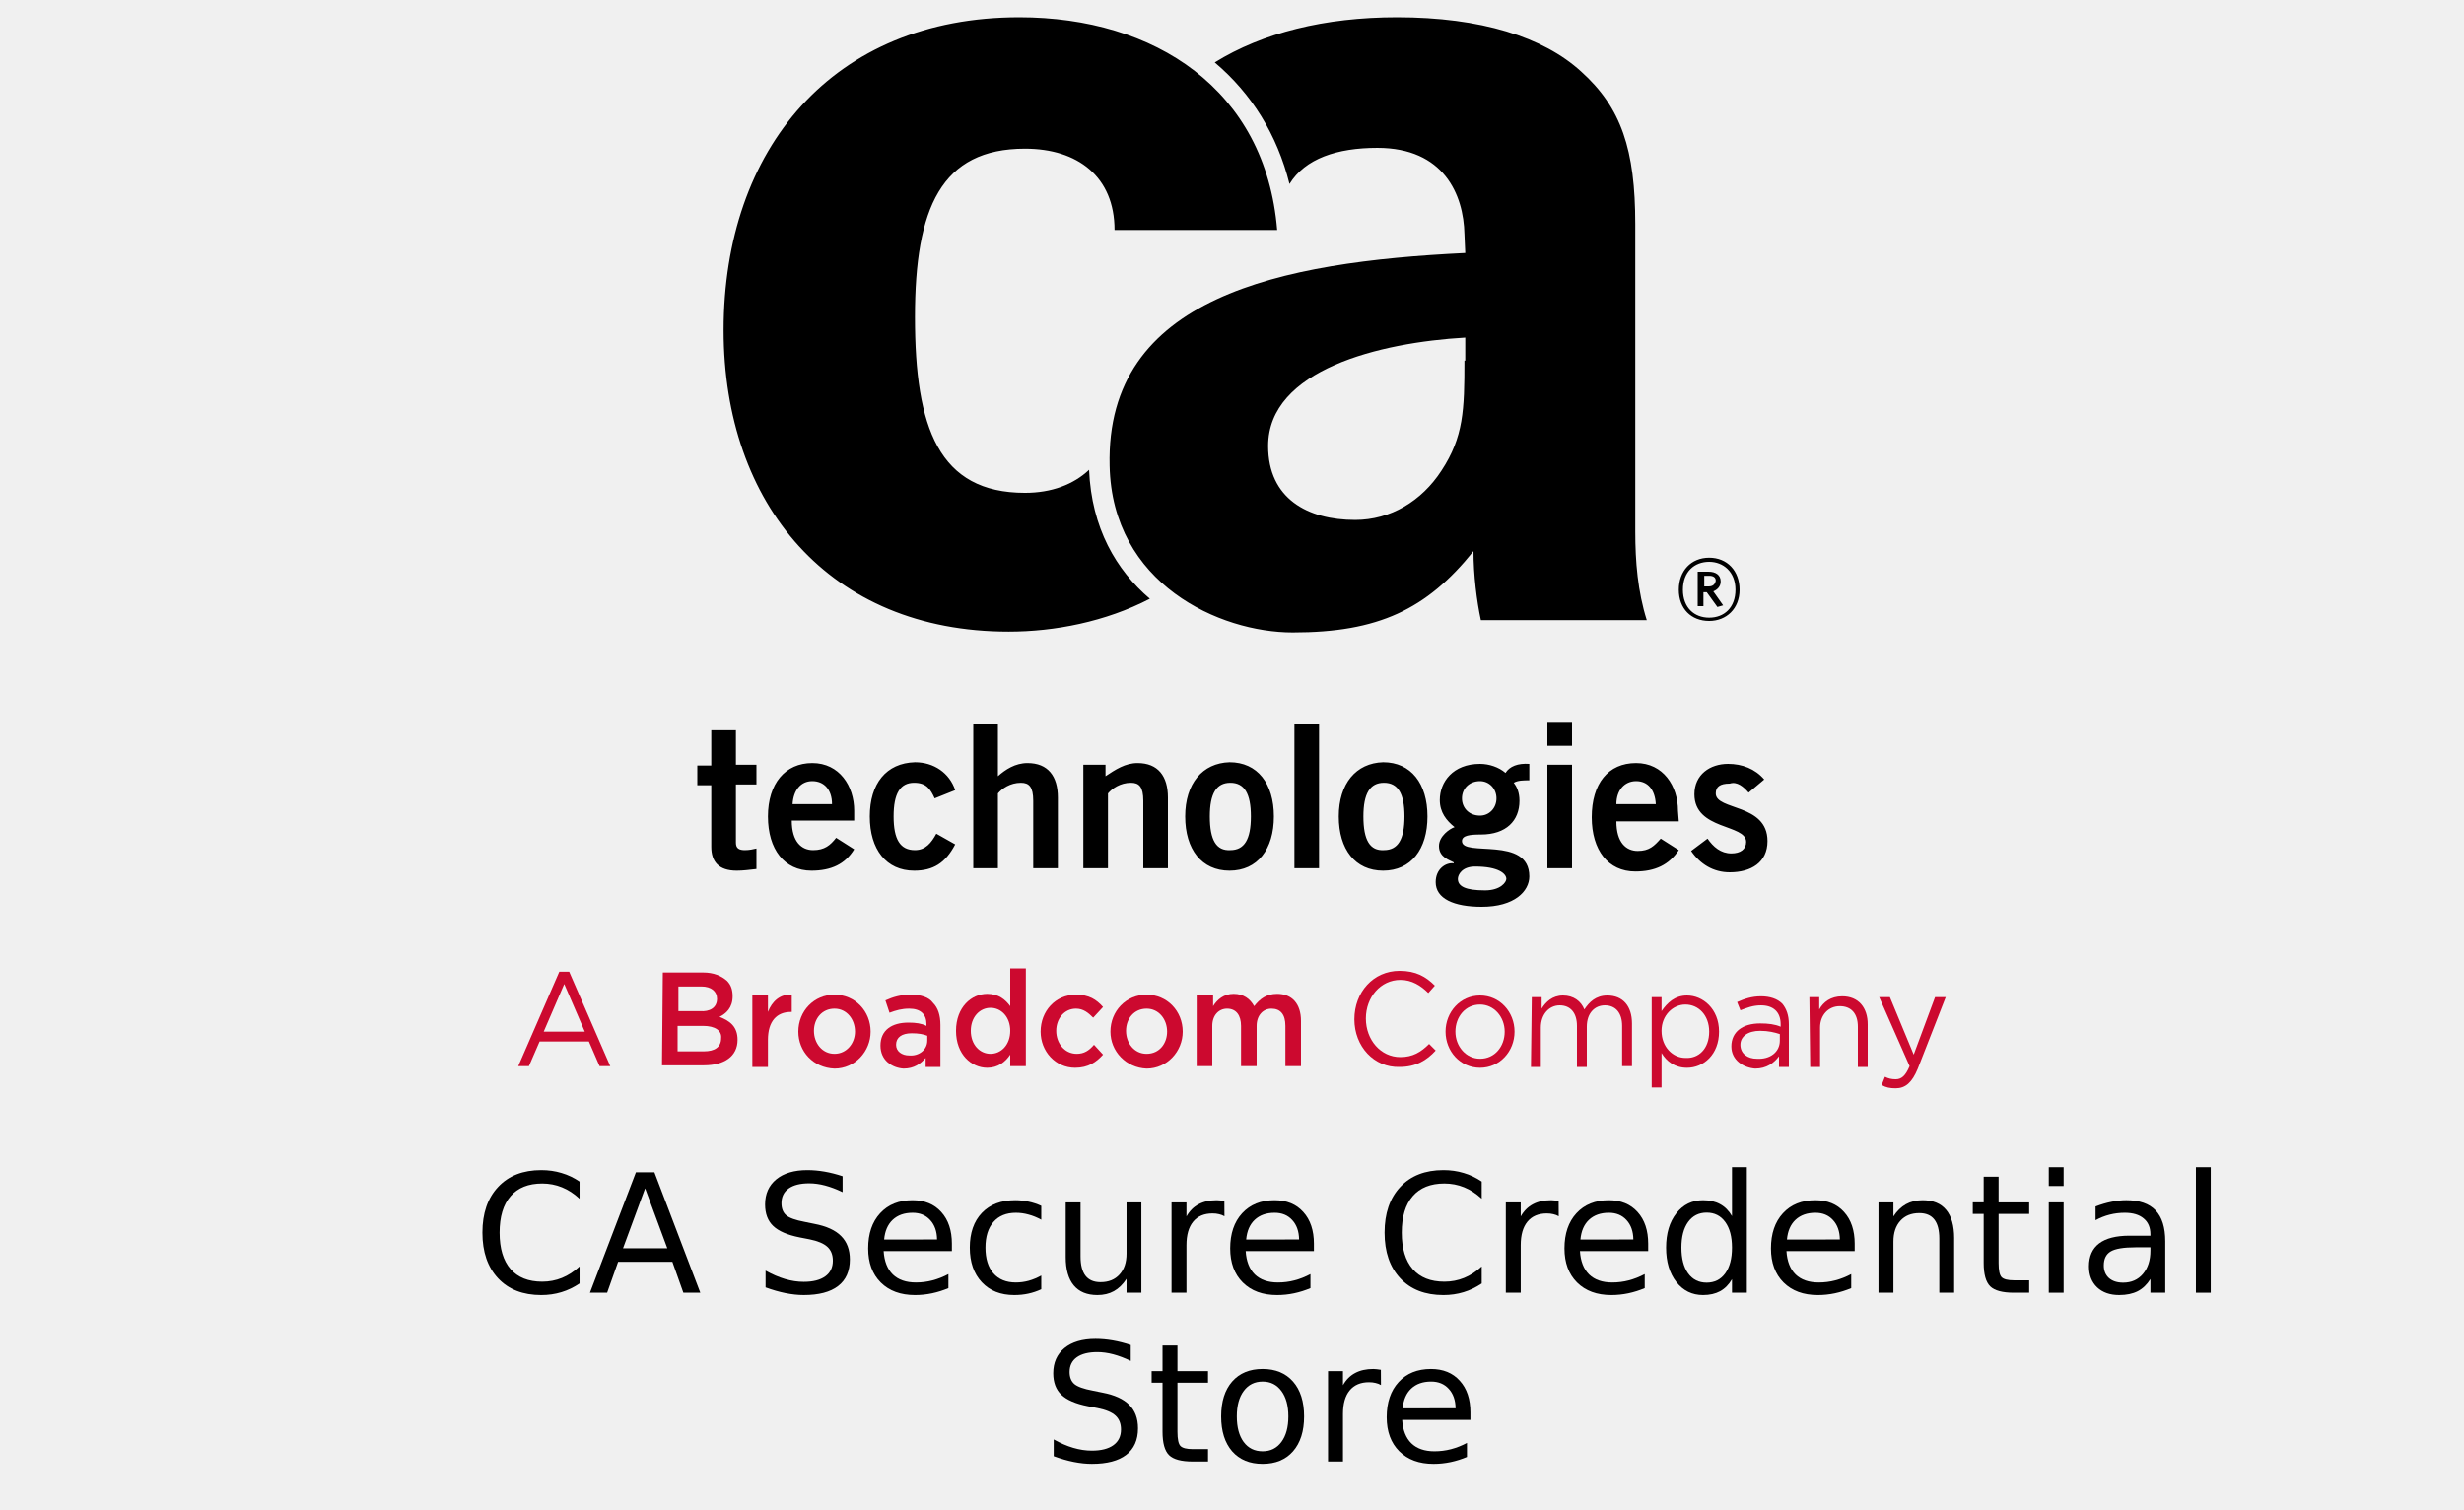
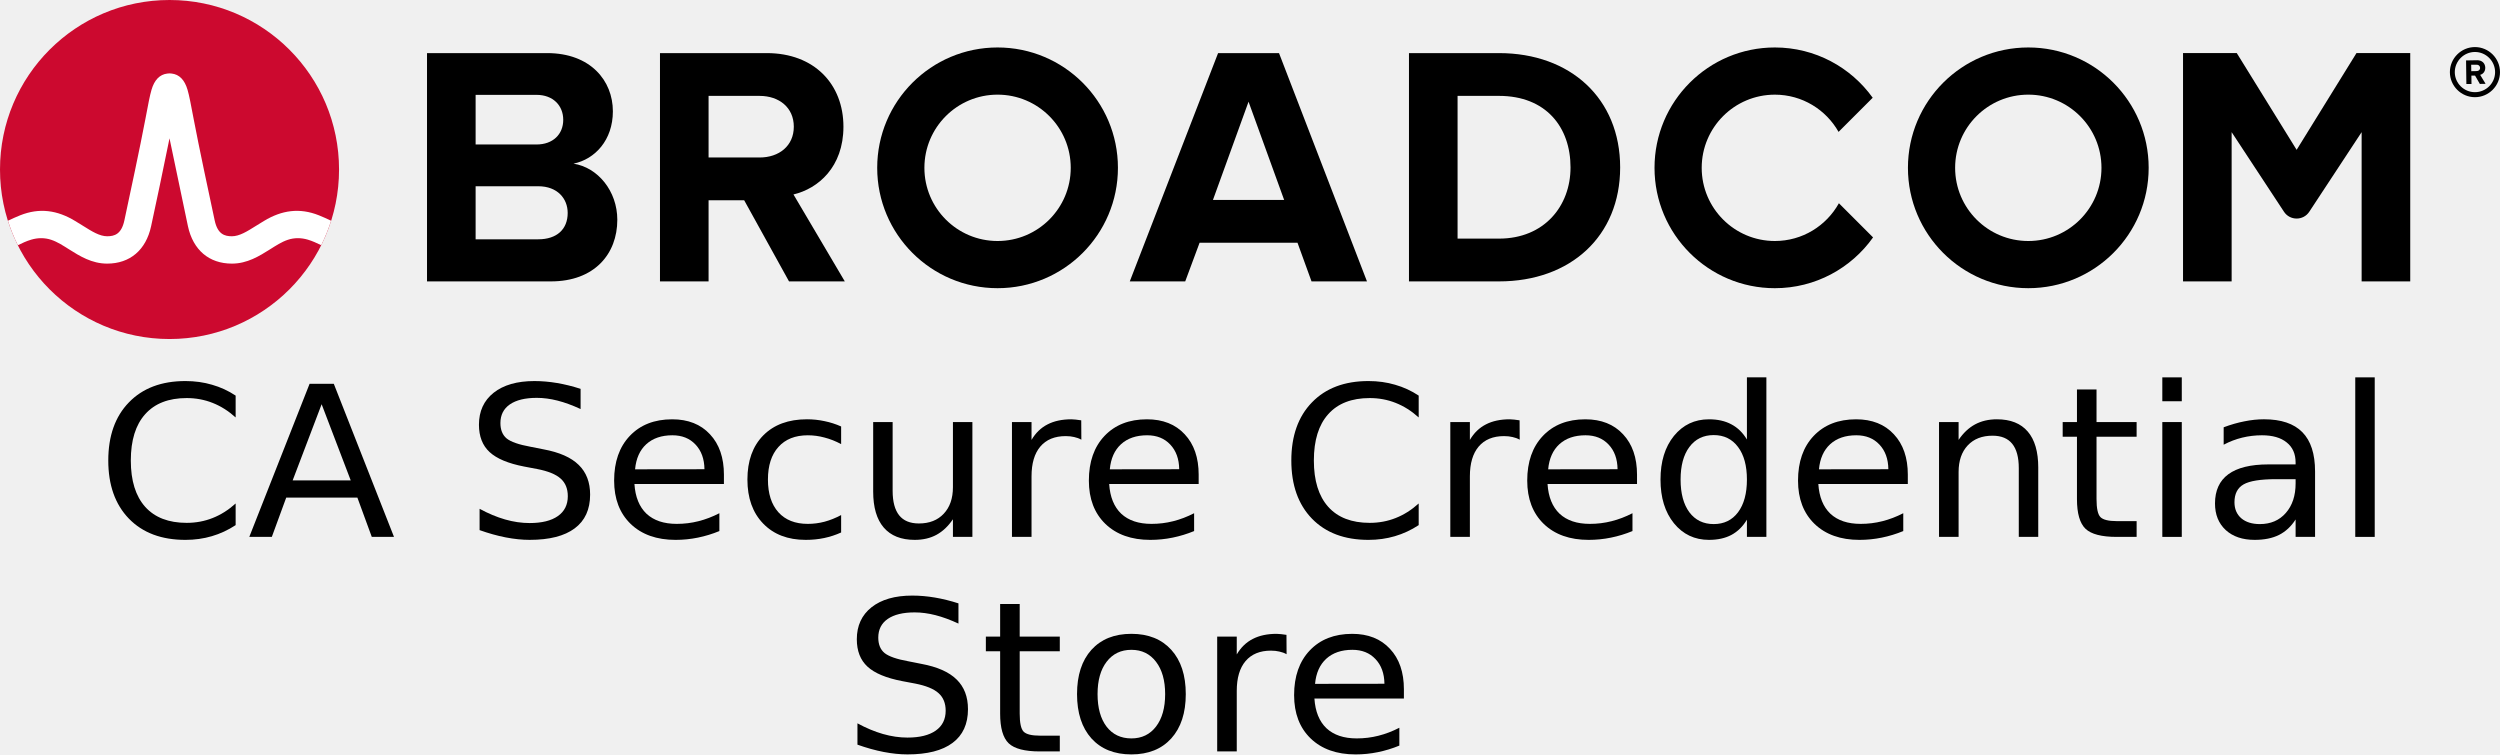
- <svg xmlns="http://www.w3.org/2000/svg" xml:space="preserve" style="enable-background:new 0 0 400 245;" viewBox="0 0 400 245" y="0px" x="0px" id="Layer_1" version="1.1">
-   <defs id="defs51" />
-   <style id="style2" type="text/css">
- 	.st0{fill-rule:evenodd;clip-rule:evenodd;fill:#CF4044;}
- 	.st1{fill:#000F9F;}
- 	.st2{fill:#CC092F;}
- 	.st3{font-family:'HelveticaNeue-Light';}
- 	.st4{font-size:26.818px;}
- 	.st5{fill:#4C83C3;}
- </style>
-   <g id="g38" transform="matrix(1.33333,0,0,-1.33333,0,489.6)">
-     <path id="path4" d="m 212.9,270.7 1.9,1.6 c -1.1,1.3 -2.7,1.9 -4.4,1.9 -2.2,0 -4.1,-1.3 -4.1,-3.7 0,-4.4 6.3,-3.6 6.3,-5.8 0,-0.9 -0.7,-1.4 -1.8,-1.4 -1.3,0 -2.2,0.8 -2.9,1.8 l -2,-1.5 c 1.1,-1.6 2.7,-2.6 4.7,-2.6 2.6,0 4.6,1.2 4.6,3.8 0,4.6 -6.3,3.7 -6.3,5.8 0,0.8 0.5,1.2 1.7,1.2 0.9,0.3 1.7,-0.4 2.3,-1.1 m -1.1,24.7 c 0,2.3 -1.5,3.9 -3.7,3.9 -2.2,0 -3.7,-1.6 -3.7,-3.9 0,-2.3 1.5,-3.8 3.7,-3.8 2.1,0 3.7,1.5 3.7,3.8 m -0.5,0 c 0,-2.2 -1.4,-3.4 -3.2,-3.4 -1.8,0 -3.2,1.2 -3.2,3.4 0,2.2 1.4,3.4 3.2,3.4 1.7,0 3.2,-1.2 3.2,-3.4 m -1.5,-1.9 -1.2,1.7 c 0.5,0.2 0.9,0.6 0.9,1.2 0,0.8 -0.6,1.2 -1.5,1.2 h -1.3 v -4.2 h 0.7 v 1.7 h 0.4 l 1.3,-1.8 z m -1.8,2.3 h -0.5 v 1.3 h 0.6 c 0.5,0 0.8,-0.2 0.8,-0.6 -0.1,-0.5 -0.4,-0.7 -0.9,-0.7 m -3.7,-27.3 c 0,3 -1.8,5.8 -5.1,5.8 -3.4,0 -5.4,-2.5 -5.4,-6.6 0,-4 2,-6.6 5.3,-6.6 2.4,0 4.1,0.8 5.3,2.6 l -2.2,1.4 c -0.8,-0.9 -1.4,-1.5 -2.8,-1.5 -1.4,0 -2.6,1 -2.6,3.6 h 7.6 z m -2.7,0.8 h -4.8 c 0,1.7 1,2.8 2.4,2.8 1.4,0 2.3,-1 2.4,-2.8 m -21.3,22.4 h 20.2 c -1.1,3.5 -1.4,7.1 -1.4,10.8 v 37.4 c 0,9.1 -1.7,14.2 -6.6,18.6 -4.6,4.2 -12.2,6.6 -22.4,6.6 -8.8,0 -16.4,-1.9 -22.2,-5.5 4.5,-3.8 7.6,-8.8 9.1,-14.8 1.9,3.1 5.8,4.4 10.7,4.4 8.1,0 10.5,-5.7 10.6,-10.5 l 0.1,-2.3 c -22.5,-1.1 -43.8,-5.3 -43.3,-25.9 0.3,-14.4 13.4,-20.3 22.3,-20.3 10.4,0 16.3,2.8 22,9.9 0,-2.9 0.4,-6.1 0.9,-8.4 m -2,31.6 c 0,-6 -0.1,-9.3 -2.8,-13.4 -2.4,-3.7 -6.2,-6 -10.5,-6 -5.8,0 -10.6,2.6 -10.6,9 0,9.3 13.6,12.6 24,13.2 v -2.8 z m -54.2,41.8 c -22.7,0 -36,-16 -36,-38.1 0,-21.2 12.9,-36.7 34.7,-36.7 5.6,0 11.8,1.2 17.2,4 -4.1,3.5 -7.1,8.6 -7.4,15.7 -1.9,-1.8 -4.6,-2.8 -7.8,-2.8 -10.5,0 -13.4,7.9 -13.4,21.4 0,13.3 3.2,20.5 13.4,20.5 6.4,0 10.9,-3.4 10.9,-9.9 h 19.8 c -1.4,17.1 -14.9,25.9 -31.4,25.9 M 86.6,278.2 V 274 h -1.7 v -2.4 h 1.7 v -7.5 c 0,-1.8 0.9,-2.9 3.1,-2.9 0.8,0 1.5,0.1 2.4,0.2 v 2.5 c -0.4,-0.1 -0.9,-0.2 -1.4,-0.2 -0.7,0 -1.1,0.2 -1.1,0.9 v 7.1 h 2.5 v 2.4 h -2.5 v 4.2 h -3 z m 6.9,-10.4 c 0,-4 2,-6.6 5.3,-6.6 2.4,0 4.1,0.8 5.2,2.6 l -2.2,1.4 c -0.7,-0.9 -1.4,-1.5 -2.8,-1.5 -1.4,0 -2.6,1 -2.6,3.6 h 7.6 v 1.2 c 0,3 -1.8,5.8 -5.1,5.8 -3.3,0 -5.4,-2.5 -5.4,-6.5 m 3,1.5 c 0.1,1.7 1,2.8 2.4,2.8 1.4,0 2.4,-1 2.4,-2.8 z m 9.4,-1.5 c 0,-4 2,-6.6 5.4,-6.6 2.3,0 3.8,0.9 5,3.2 l -2.3,1.3 c -0.6,-1.1 -1.3,-2 -2.6,-2 -1.8,0 -2.6,1.3 -2.6,4.1 0,2.8 0.8,4.1 2.5,4.1 1.5,0 2,-0.8 2.5,-1.9 l 2.5,1 c -0.7,2.1 -2.6,3.4 -4.9,3.4 -3.5,-0.1 -5.5,-2.6 -5.5,-6.6 m 15.6,11.2 h -3 v -17.5 h 3 v 9.1 c 0.5,0.6 1.5,1.3 2.8,1.3 1,0 1.5,-0.5 1.5,-2.2 v -8.2 h 3 v 8.6 c 0,2.6 -1.2,4.2 -3.7,4.2 -1.5,0 -2.7,-0.8 -3.6,-1.6 z m 13.1,-4.9 h -2.7 v -12.6 h 3 v 9.1 c 0.5,0.6 1.5,1.3 2.8,1.3 1,0 1.5,-0.5 1.5,-2.2 v -8.2 h 3 v 8.6 c 0,2.6 -1.2,4.2 -3.7,4.2 -1.5,0 -2.7,-0.8 -3.9,-1.6 z m 9.7,-6.3 c 0,-4 2,-6.6 5.4,-6.6 3.4,0 5.4,2.6 5.4,6.6 0,4 -2,6.6 -5.4,6.6 -3.3,-0.1 -5.4,-2.6 -5.4,-6.6 m 3,0 c 0,2.8 0.8,4.1 2.5,4.1 1.7,0 2.5,-1.3 2.5,-4.1 0,-2.8 -0.8,-4.1 -2.5,-4.1 -1.7,-0.1 -2.5,1.2 -2.5,4.1 m 13.3,11.2 h -3 v -17.5 h 3 v 4.4 z m 2.4,-11.2 c 0,-4 2,-6.6 5.4,-6.6 3.4,0 5.4,2.6 5.4,6.6 0,4 -2,6.6 -5.4,6.6 -3.3,-0.1 -5.4,-2.6 -5.4,-6.6 m 3,0 c 0,2.8 0.8,4.1 2.5,4.1 1.7,0 2.5,-1.3 2.5,-4.1 0,-2.8 -0.8,-4.1 -2.5,-4.1 -1.7,-0.1 -2.5,1.2 -2.5,4.1 m 8.8,-8 c 0,-2 2.2,-3 5.6,-3 4,0 5.8,1.9 5.8,3.7 0,5 -8.2,2.3 -8.2,4.3 0,0.7 1,0.8 2.3,0.8 3.1,0 4.7,1.7 4.7,4.1 0,1 -0.3,1.7 -0.7,2.2 0.5,0.3 1.2,0.3 1.9,0.3 v 2 c -1.4,0.1 -2.4,-0.3 -2.9,-1.1 -0.8,0.7 -2,1.1 -3.1,1.1 -3.3,0 -4.9,-2.2 -4.9,-4.4 0,-1.5 0.8,-2.5 1.8,-3.3 -0.6,-0.2 -1.9,-1.1 -1.9,-2.3 0,-1.4 1.3,-1.7 1.8,-2 v -0.1 c -1,0.1 -2.2,-0.7 -2.2,-2.3 M 178,270 c 0,1.2 0.9,2.1 2.2,2.1 1.1,0 2,-0.9 2,-2.1 0,-1.2 -0.9,-2.1 -2,-2.1 -1.3,0 -2.2,0.9 -2.2,2.1 m -0.5,-9.8 c 0,0.5 0.5,1.5 2.1,1.5 2.9,0 3.8,-0.9 3.8,-1.5 0,-0.4 -0.7,-1.4 -2.6,-1.4 -2.4,0 -3.3,0.5 -3.3,1.4 m 13.9,19 h -3 v -2.8 h 3 v 1.6 z m 0,-5.1 h -3 v -12.6 h 3 v 3.7 z" />
-     <path style="fill:#cc092f" id="path6" d="m 71.2,241.6 -2.5,5.8 -2.5,-5.8 z m -3.1,7.3 h 1.2 l 5,-11.5 H 73 l -1.3,3 h -6 l -1.3,-3 h -1.3 z" class="st2" />
-     <path style="fill:#cc092f" id="path8" d="m 85.6,242.3 h -3.1 v -3.1 h 3.2 c 1.3,0 2.1,0.5 2.1,1.6 v 0 c 0.1,0.9 -0.7,1.5 -2.2,1.5 m 1.7,3.3 c 0,0.9 -0.7,1.5 -1.9,1.5 h -2.8 v -3 h 2.6 c 1.2,-0.1 2.1,0.4 2.1,1.5 z m -6.6,3.2 h 4.9 c 1.3,0 2.2,-0.4 2.9,-1 0.5,-0.5 0.7,-1.1 0.7,-1.9 v 0 c 0,-1.4 -0.8,-2.1 -1.6,-2.5 1.3,-0.5 2.2,-1.2 2.2,-2.8 v 0 c 0,-2 -1.6,-3.1 -4.1,-3.1 h -5.1 z" class="st2" />
-     <path style="fill:#cc092f" id="path10" d="m 91.6,246 h 1.9 v -2 c 0.5,1.3 1.5,2.2 2.9,2.1 V 244 h -0.1 c -1.7,0 -2.8,-1.1 -2.8,-3.4 v -3.3 h -1.9 z" class="st2" />
-     <path style="fill:#cc092f" id="path12" d="m 104.1,241.6 v 0 c 0,1.5 -1,2.8 -2.5,2.8 -1.5,0 -2.5,-1.2 -2.5,-2.7 v 0 c 0,-1.5 1,-2.8 2.5,-2.8 1.5,0 2.5,1.3 2.5,2.7 m -6.9,0 v 0 c 0,2.5 1.9,4.5 4.4,4.5 2.5,0 4.4,-2 4.4,-4.5 v 0 c 0,-2.4 -1.9,-4.5 -4.4,-4.5 -2.6,0.1 -4.4,2.1 -4.4,4.5" class="st2" />
-     <path style="fill:#cc092f" id="path14" d="m 112.9,240.5 v 0.6 c -0.5,0.2 -1.1,0.3 -1.9,0.3 -1.2,0 -1.9,-0.5 -1.9,-1.4 v 0 c 0,-0.8 0.7,-1.3 1.6,-1.3 1.2,-0.1 2.2,0.7 2.2,1.8 m -5.7,-0.6 v 0 c 0,1.9 1.4,2.8 3.4,2.8 0.9,0 1.6,-0.1 2.2,-0.4 v 0.2 c 0,1.2 -0.7,1.9 -2.1,1.9 -0.9,0 -1.6,-0.2 -2.4,-0.5 l -0.5,1.5 c 0.9,0.4 1.8,0.7 3.1,0.7 1.2,0 2.2,-0.3 2.7,-1 0.6,-0.6 0.9,-1.5 0.9,-2.7 v -5.1 h -1.8 v 1.1 c -0.6,-0.7 -1.4,-1.3 -2.7,-1.3 -1.4,0.1 -2.8,1 -2.8,2.8" class="st2" />
-     <path style="fill:#cc092f" id="path16" d="m 123,241.7 v 0 c 0,1.7 -1.1,2.8 -2.4,2.8 -1.3,0 -2.4,-1.1 -2.4,-2.8 v 0 c 0,-1.7 1.1,-2.8 2.4,-2.8 1.3,0 2.4,1.1 2.4,2.8 m -6.6,0 v 0 c 0,2.9 1.9,4.5 3.8,4.5 1.4,0 2.2,-0.7 2.8,-1.5 v 4.6 h 1.9 V 237.4 H 123 v 1.4 c -0.6,-0.9 -1.5,-1.6 -2.8,-1.6 -1.9,0 -3.8,1.6 -3.8,4.5" class="st2" />
-     <path style="fill:#cc092f" id="path18" d="m 126.7,241.6 v 0 c 0,2.5 1.8,4.5 4.3,4.5 1.6,0 2.5,-0.6 3.3,-1.5 l -1.2,-1.3 c -0.6,0.6 -1.2,1.1 -2.1,1.1 -1.4,0 -2.4,-1.2 -2.4,-2.7 v 0 c 0,-1.5 1,-2.8 2.5,-2.8 0.9,0 1.5,0.4 2.1,1.1 l 1.1,-1.2 c -0.8,-0.9 -1.8,-1.6 -3.4,-1.6 -2.4,0 -4.2,2 -4.2,4.4" class="st2" />
-     <path style="fill:#cc092f" id="path20" d="m 142.1,241.6 v 0 c 0,1.5 -1,2.8 -2.5,2.8 -1.5,0 -2.5,-1.2 -2.5,-2.7 v 0 c 0,-1.5 1,-2.8 2.5,-2.8 1.6,0 2.5,1.3 2.5,2.7 m -6.9,0 v 0 c 0,2.5 1.9,4.5 4.4,4.5 2.5,0 4.4,-2 4.4,-4.5 v 0 c 0,-2.4 -1.9,-4.5 -4.4,-4.5 -2.5,0.1 -4.4,2.1 -4.4,4.5" class="st2" />
-     <path style="fill:#cc092f" id="path22" d="m 145.8,246 h 1.9 v -1.3 c 0.5,0.8 1.3,1.5 2.5,1.5 1.2,0 2,-0.6 2.5,-1.5 0.7,0.9 1.5,1.5 2.8,1.5 1.8,0 2.9,-1.2 2.9,-3.3 v -5.5 h -1.9 v 4.9 c 0,1.4 -0.6,2.1 -1.7,2.1 -1,0 -1.8,-0.8 -1.8,-2.1 v -4.9 h -1.9 v 4.9 c 0,1.3 -0.6,2.1 -1.7,2.1 -1,0 -1.8,-0.8 -1.8,-2.1 v -4.9 h -1.9 v 8.6 z" class="st2" />
-     <path style="fill:#cc092f" id="path24" d="m 164.9,243.1 v 0 c 0,3.3 2.3,5.9 5.5,5.9 2,0 3.2,-0.7 4.3,-1.8 l -0.8,-0.9 c -0.9,0.9 -2,1.6 -3.4,1.6 -2.4,0 -4.2,-2.1 -4.2,-4.7 v 0 c 0,-2.6 1.8,-4.7 4.2,-4.7 1.5,0 2.5,0.6 3.5,1.6 l 0.8,-0.8 c -1.1,-1.2 -2.4,-2 -4.4,-2 -3.1,-0.1 -5.5,2.5 -5.5,5.8" class="st2" />
-     <path style="fill:#cc092f" id="path26" d="m 183.2,241.6 v 0 c 0,1.8 -1.3,3.3 -3,3.3 -1.8,0 -3,-1.5 -3,-3.3 v 0 c 0,-1.8 1.3,-3.3 3,-3.3 1.8,0 3,1.5 3,3.3 m -7.2,0 v 0 c 0,2.4 1.8,4.4 4.2,4.4 2.4,0 4.2,-2 4.2,-4.4 v 0 c 0,-2.4 -1.8,-4.4 -4.2,-4.4 -2.4,0 -4.2,2 -4.2,4.4" class="st2" />
-     <path style="fill:#cc092f" id="path28" d="m 186.5,245.8 h 1.2 v -1.4 c 0.5,0.8 1.3,1.6 2.6,1.6 1.3,0 2.2,-0.7 2.6,-1.7 0.6,0.9 1.4,1.7 2.8,1.7 1.9,0 3,-1.3 3,-3.4 v -5.2 h -1.2 v 4.9 c 0,1.6 -0.8,2.5 -2.1,2.5 -1.2,0 -2.2,-0.9 -2.2,-2.6 v -4.9 H 192 v 5 c 0,1.6 -0.8,2.5 -2.1,2.5 -1.3,0 -2.3,-1.1 -2.3,-2.7 v -4.8 h -1.2 z" class="st2" />
-     <path style="fill:#cc092f" id="path30" d="m 208.1,241.6 v 0 c 0,2 -1.3,3.3 -2.9,3.3 -1.5,0 -2.9,-1.3 -2.9,-3.2 v 0 c 0,-2 1.4,-3.3 2.9,-3.3 1.6,-0.1 2.9,1.1 2.9,3.2 m -7,4.2 h 1.2 v -1.7 c 0.7,1 1.6,1.9 3.1,1.9 1.9,0 3.9,-1.6 3.9,-4.4 v 0 c 0,-2.8 -1.9,-4.4 -3.9,-4.4 -1.5,0 -2.5,0.8 -3.1,1.8 v -4.2 h -1.2 z" class="st2" />
-     <path style="fill:#cc092f" id="path32" d="m 216.7,240.5 v 0.8 c -0.6,0.2 -1.4,0.4 -2.4,0.4 -1.5,0 -2.4,-0.7 -2.4,-1.7 v 0 c 0,-1.1 0.9,-1.7 2,-1.7 1.6,-0.1 2.8,0.8 2.8,2.2 m -5.9,-0.7 v 0 c 0,1.8 1.4,2.8 3.5,2.8 1,0 1.8,-0.1 2.5,-0.4 v 0.3 c 0,1.5 -0.9,2.3 -2.4,2.3 -1,0 -1.7,-0.3 -2.5,-0.6 l -0.4,1 c 0.9,0.4 1.8,0.7 2.9,0.7 1.1,0 2,-0.3 2.6,-0.9 0.5,-0.6 0.8,-1.4 0.8,-2.5 v -5.2 h -1.2 v 1.3 c -0.6,-0.8 -1.5,-1.5 -2.9,-1.5 -1.4,0.1 -2.9,1 -2.9,2.7" class="st2" />
-     <path style="fill:#cc092f" id="path34" d="m 220.3,245.8 h 1.2 v -1.5 c 0.5,0.9 1.4,1.6 2.8,1.6 2,0 3.1,-1.4 3.1,-3.4 v -5.2 h -1.2 v 4.9 c 0,1.6 -0.8,2.5 -2.2,2.5 -1.4,0 -2.4,-1.1 -2.4,-2.6 v -4.8 h -1.2 z" class="st2" />
-     <path style="fill:#cc092f" id="path36" d="m 235.6,245.8 h 1.3 l -3.4,-8.7 c -0.7,-1.7 -1.5,-2.4 -2.7,-2.4 -0.7,0 -1.2,0.1 -1.7,0.4 l 0.4,1 c 0.4,-0.2 0.8,-0.3 1.3,-0.3 0.7,0 1.2,0.4 1.7,1.6 l -3.7,8.4 h 1.3 l 2.9,-7 z" class="st2" />
-   </g>
-   <g id="g46">
-     <g id="text44" style="" transform="translate(76.8101,209.8506)" aria-label="CA Secure Credential Store">
+ <svg xmlns="http://www.w3.org/2000/svg" xmlns:xlink="http://www.w3.org/1999/xlink" id="svg2" height="72.253" width="239.437" version="1.1">
+   <defs id="defs477" />
+   <path id="path4" d="m 237.037,8.828 c -1.06,0 -1.93,-0.86 -1.93,-1.92 0,-1.06 0.87,-1.93 1.93,-1.93 1.06,0 1.93,0.87 1.93,1.93 0,1.06 -0.87,1.92 -1.93,1.92 m 0,-4.32 c -1.32,0 -2.4,1.08 -2.4,2.4 0,1.32 1.08,2.4 2.4,2.4 1.32,0 2.4,-1.08 2.4,-2.4 0,-1.32 -1.08,-2.4 -2.4,-2.4" />
+   <path id="path6" d="m 237.197,6.808 -0.51,0.01 -0.01,-0.62 h 0.51 c 0.19,-0.01 0.34,0.11 0.34,0.3 0.01,0.19 -0.14,0.31 -0.33,0.31 m 0.83,-0.32 c -0.01,-0.42 -0.3,-0.72 -0.77,-0.72 l -1.07,0.02 0.03,2.26 h 0.49 l -0.01,-0.81 h 0.35 l 0.46,0.8 0.55,-0.01 -0.52,-0.86 c 0.24,-0.06 0.49,-0.28 0.49,-0.68" />
+   <path id="path10" d="m 51.551,22.919 h -5.999 V 9.085 h 5.835 c 1.574,0 2.557,1.016 2.557,2.393 0,1.377 -0.983,2.36 -2.557,2.36 h -6.67 v 4 h 6.834 c 1.836,0 2.819,1.18 2.819,2.556 0,1.574 -1.049,2.525 -2.819,2.525 m 3.376,-7.245 c 2.066,-0.426 3.771,-2.262 3.771,-5.015 0,-2.918 -2.131,-5.573 -6.295,-5.573 h -11.506 V 26.951 h 11.867 c 4.163,0 6.359,-2.623 6.359,-5.901 0,-2.754 -1.868,-5.015 -4.196,-5.376" />
+   <path id="path12" d="m 72.749,15.084 h -5.033 v 4.098 h 3.558 l 4.294,7.769 h 5.343 l -4.917,-8.327 c 2.361,-0.557 4.786,-2.622 4.786,-6.49 m 0,0 c 0,-4.065 -2.786,-7.048 -7.343,-7.048 h -10.228 V 26.951 h 4.655 V 9.184 h 4.885 c 1.869,0 3.278,1.114 3.278,2.95 0,1.836 -1.409,2.95 -3.278,2.95" />
+   <path id="path14" d="m 116.17,19.149 3.409,-9.408 3.41,9.408 z m 0.492,-14.063 -8.458,21.865 h 5.31 l 1.377,-3.704 h 9.376 l 1.344,3.704 h 5.311 L 122.497,5.086 Z" />
+   <path id="path16" d="m 143.566,22.853 h -3.967 V 9.183 h 3.967 c 4.491,0 6.851,2.983 6.851,6.852 0,3.704 -2.524,6.818 -6.851,6.818 m 0,-17.767 h -8.622 V 26.951 h 8.622 c 6.851,0 11.604,-4.327 11.604,-10.916 0,-6.589 -4.753,-10.949 -11.604,-10.949" />
+   <path id="path18" d="m 225.693,5.081 -5.734,9.27 -5.734,-9.27 h -5.146 V 26.95 h 4.656 v -14.293 l 5.012,7.622 c 0.574,0.871 1.851,0.871 2.424,0 l 5.013,-7.622 v 14.293 h 4.656 V 5.081 Z" />
+   <path id="path20" d="m 95.542,23.082 c -3.871,0 -7.008,-3.138 -7.008,-7.008 0,-3.871 3.137,-7.009 7.008,-7.009 3.87,0 7.008,3.138 7.008,7.009 0,3.87 -3.138,7.008 -7.008,7.008 m 0,-18.536 c -6.367,0 -11.528,5.161 -11.528,11.528 0,6.366 5.161,11.527 11.528,11.527 6.366,0 11.528,-5.161 11.528,-11.527 0,-6.367 -5.162,-11.528 -11.528,-11.528" />
+   <path id="path22" d="m 176.12,19.465 c -1.195,2.156 -3.492,3.617 -6.132,3.617 -3.87,0 -7.008,-3.138 -7.008,-7.008 0,-3.871 3.138,-7.008 7.008,-7.008 2.618,0 4.897,1.438 6.1,3.565 l 3.27,-3.269 c -2.092,-2.915 -5.508,-4.816 -9.37,-4.816 -6.367,0 -11.527,5.161 -11.527,11.528 0,6.366 5.16,11.528 11.527,11.528 3.883,0 7.316,-1.922 9.404,-4.865 z" />
+   <use height="100%" width="100%" y="0" x="0" id="use8" transform="translate(98.7182)" xlink:href="#path20" />
+   <ellipse id="ellipse24" fill="#cc092f" ry="16.235" rx="16.236" cy="16.235" cx="16.236" />
+   <path id="path26" fill="#ffffff" d="m 30.542,20.621 c -1.857,-0.74 -3.557,-0.492 -5.261,0.541 0,0 -0.621,0.379 -0.807,0.496 -0.794,0.498 -1.543,0.97 -2.263,0.97 -0.687,0 -1.363,-0.184 -1.649,-1.513 -0.446,-2.073 -1.534,-7.167 -2.009,-9.69 -0.279,-1.483 -0.432,-2.282 -0.591,-2.825 -0.28,-0.954 -0.792,-1.473 -1.519,-1.556 0,0 -0.114,-0.016 -0.207,-0.016 -0.092,0 -0.218,0.018 -0.218,0.018 -0.72,0.086 -1.229,0.605 -1.507,1.554 -0.159,0.543 -0.312,1.342 -0.591,2.825 -0.475,2.523 -1.563,7.617 -2.009,9.69 -0.286,1.329 -0.962,1.513 -1.649,1.513 -0.72,0 -1.469,-0.472 -2.263,-0.97 -0.186,-0.117 -0.808,-0.496 -0.808,-0.496 -1.703,-1.033 -3.404,-1.281 -5.26,-0.541 -0.401,0.16 -0.796,0.339 -1.172,0.52 0.257,0.806 0.577,1.599 0.95,2.344 0.411,-0.202 0.842,-0.402 1.282,-0.532 0.634,-0.187 1.284,-0.197 1.914,0.014 0.612,0.205 1.157,0.568 1.7,0.909 1.023,0.643 2.182,1.372 3.657,1.372 2.186,0 3.72,-1.305 4.21,-3.581 0.38,-1.764 1.222,-5.702 1.763,-8.418 0,0 1.386,6.654 1.765,8.418 0.49,2.276 2.025,3.581 4.211,3.581 1.475,0 2.634,-0.729 3.657,-1.372 0.543,-0.341 1.088,-0.704 1.7,-0.909 0.629,-0.211 1.28,-0.201 1.914,-0.014 0.44,0.13 0.87,0.331 1.281,0.533 0.374,-0.745 0.693,-1.539 0.95,-2.345 -0.376,-0.181 -0.77,-0.36 -1.171,-0.52" />
+   <g transform="matrix(0.7736635,0,0,0.7498976,-50.21921,-105.9455)" id="g46">
+     <g id="text44" transform="translate(76.8101,209.8506)" aria-label="CA Secure Credential Store">
      <path id="path55" style="font-size:26.818px;font-family:HelveticaNeue-Light" d="m 17.272,-18.045 v 2.789 q -1.336,-1.244 -2.855,-1.859 -1.506,-0.615 -3.208,-0.615 -3.352,0 -5.133,2.056 -1.781,2.043 -1.781,5.919 0,3.863 1.781,5.919 1.781,2.043 5.133,2.043 1.702,0 3.208,-0.615 1.519,-0.615 2.855,-1.859 v 2.763 q -1.388,0.943 -2.946,1.414 -1.545,0.471 -3.274,0.471 -4.439,0 -6.993,-2.711 -2.554,-2.724 -2.554,-7.425 0,-4.714 2.554,-7.425 2.554,-2.724 6.993,-2.724 1.755,0 3.3,0.471 1.558,0.458 2.92,1.388 z" />
      <path id="path57" style="font-size:26.818px;font-family:HelveticaNeue-Light" d="m 27.918,-16.945 -3.588,9.73 h 7.189 z m -1.493,-2.606 h 2.999 L 36.875,0 H 34.125 L 32.344,-5.015 H 23.532 L 21.751,0 h -2.789 z" />
      <path id="path59" style="font-size:26.818px;font-family:HelveticaNeue-Light" d="m 59.975,-18.909 v 2.58 q -1.506,-0.72 -2.842,-1.074 -1.336,-0.354 -2.58,-0.354 -2.161,0 -3.339,0.838 -1.165,0.838 -1.165,2.383 0,1.296 0.773,1.964 0.786,0.655 2.959,1.061 l 1.598,0.327 q 2.959,0.563 4.361,1.99 1.414,1.414 1.414,3.798 0,2.842 -1.912,4.308 -1.899,1.467 -5.578,1.467 -1.388,0 -2.959,-0.314 -1.558,-0.314 -3.234,-0.93 V -3.588 q 1.611,0.904 3.156,1.362 1.545,0.458 3.038,0.458 2.265,0 3.496,-0.89 1.231,-0.89 1.231,-2.54 0,-1.44 -0.89,-2.252 -0.877,-0.812 -2.894,-1.218 l -1.611,-0.314 q -2.959,-0.589 -4.282,-1.846 -1.323,-1.257 -1.323,-3.496 0,-2.593 1.82,-4.086 1.833,-1.493 5.042,-1.493 1.375,0 2.802,0.249 1.427,0.249 2.92,0.746 z" />
      <path id="path61" style="font-size:26.818px;font-family:HelveticaNeue-Light" d="m 77.718,-7.936 v 1.179 H 66.64 q 0.157,2.488 1.493,3.798 1.349,1.296 3.745,1.296 1.388,0 2.684,-0.34 1.309,-0.34 2.593,-1.021 v 2.279 q -1.296,0.55 -2.658,0.838 -1.362,0.288 -2.763,0.288 -3.509,0 -5.565,-2.043 -2.043,-2.043 -2.043,-5.526 0,-3.601 1.938,-5.709 1.951,-2.121 5.251,-2.121 2.959,0 4.675,1.912 1.729,1.899 1.729,5.172 z m -2.409,-0.707 q -0.026,-1.977 -1.113,-3.156 -1.074,-1.179 -2.855,-1.179 -2.017,0 -3.234,1.139 -1.205,1.139 -1.388,3.208 z" />
      <path id="path63" style="font-size:26.818px;font-family:HelveticaNeue-Light" d="m 92.228,-14.103 v 2.252 q -1.021,-0.563 -2.056,-0.838 -1.021,-0.288 -2.069,-0.288 -2.344,0 -3.64,1.493 -1.296,1.48 -1.296,4.164 0,2.684 1.296,4.177 1.296,1.48 3.64,1.48 1.048,0 2.069,-0.275 1.034,-0.288 2.056,-0.851 v 2.226 q -1.008,0.471 -2.095,0.707 -1.074,0.236 -2.292,0.236 -3.313,0 -5.264,-2.082 -1.951,-2.082 -1.951,-5.618 0,-3.588 1.964,-5.644 1.977,-2.056 5.408,-2.056 1.113,0 2.174,0.236 1.061,0.223 2.056,0.681 z" />
      <path id="path65" style="font-size:26.818px;font-family:HelveticaNeue-Light" d="m 96.195,-5.788 v -8.878 h 2.409 v 8.787 q 0,2.082 0.812,3.13 0.812,1.034 2.436,1.034 1.951,0 3.077,-1.244 1.139,-1.244 1.139,-3.392 v -8.315 h 2.409 V 0 h -2.409 v -2.252 q -0.877,1.336 -2.043,1.99 -1.152,0.642 -2.684,0.642 -2.527,0 -3.837,-1.571 -1.309,-1.571 -1.309,-4.596 z m 6.063,-9.232 z" />
      <path id="path67" style="font-size:26.818px;font-family:HelveticaNeue-Light" d="m 121.966,-12.414 q -0.406,-0.236 -0.89,-0.34 -0.471,-0.118 -1.048,-0.118 -2.043,0 -3.143,1.336 -1.087,1.323 -1.087,3.811 V 0 h -2.423 v -14.666 h 2.423 v 2.279 q 0.759,-1.336 1.977,-1.977 1.218,-0.655 2.959,-0.655 0.249,0 0.55,0.039 0.301,0.026 0.668,0.092 z" />
      <path id="path69" style="font-size:26.818px;font-family:HelveticaNeue-Light" d="m 136.488,-7.936 v 1.179 h -11.078 q 0.157,2.488 1.493,3.798 1.349,1.296 3.745,1.296 1.388,0 2.684,-0.34 1.309,-0.34 2.593,-1.021 v 2.279 q -1.296,0.55 -2.658,0.838 -1.362,0.288 -2.763,0.288 -3.509,0 -5.565,-2.043 -2.043,-2.043 -2.043,-5.526 0,-3.601 1.938,-5.709 1.951,-2.121 5.251,-2.121 2.959,0 4.675,1.912 1.729,1.899 1.729,5.172 z m -2.409,-0.707 q -0.026,-1.977 -1.113,-3.156 -1.074,-1.179 -2.855,-1.179 -2.017,0 -3.234,1.139 -1.205,1.139 -1.388,3.208 z" />
      <path id="path71" style="font-size:26.818px;font-family:HelveticaNeue-Light" d="m 163.726,-18.045 v 2.789 q -1.336,-1.244 -2.855,-1.859 -1.506,-0.615 -3.208,-0.615 -3.352,0 -5.133,2.056 -1.781,2.043 -1.781,5.919 0,3.863 1.781,5.919 1.781,2.043 5.133,2.043 1.702,0 3.208,-0.615 1.519,-0.615 2.855,-1.859 v 2.763 q -1.388,0.943 -2.946,1.414 -1.545,0.471 -3.274,0.471 -4.439,0 -6.993,-2.711 -2.554,-2.724 -2.554,-7.425 0,-4.714 2.554,-7.425 2.554,-2.724 6.993,-2.724 1.755,0 3.3,0.471 1.558,0.458 2.92,1.388 z" />
      <path id="path73" style="font-size:26.818px;font-family:HelveticaNeue-Light" d="m 176.231,-12.414 q -0.406,-0.236 -0.89,-0.34 -0.471,-0.118 -1.048,-0.118 -2.043,0 -3.143,1.336 -1.087,1.323 -1.087,3.811 V 0 h -2.423 v -14.666 h 2.423 v 2.279 q 0.76,-1.336 1.977,-1.977 1.218,-0.655 2.959,-0.655 0.249,0 0.55,0.039 0.301,0.026 0.668,0.092 z" />
      <path id="path75" style="font-size:26.818px;font-family:HelveticaNeue-Light" d="m 190.754,-7.936 v 1.179 h -11.078 q 0.157,2.488 1.493,3.798 1.349,1.296 3.745,1.296 1.388,0 2.684,-0.34 1.309,-0.34 2.593,-1.021 v 2.279 q -1.296,0.55 -2.658,0.838 -1.362,0.288 -2.763,0.288 -3.509,0 -5.565,-2.043 -2.043,-2.043 -2.043,-5.526 0,-3.601 1.938,-5.709 1.951,-2.121 5.251,-2.121 2.959,0 4.675,1.912 1.729,1.899 1.729,5.172 z m -2.409,-0.707 q -0.026,-1.977 -1.113,-3.156 -1.074,-1.179 -2.855,-1.179 -2.017,0 -3.234,1.139 -1.205,1.139 -1.388,3.208 z" />
      <path id="path77" style="font-size:26.818px;font-family:HelveticaNeue-Light" d="m 204.359,-12.44 v -7.936 h 2.409 V 0 h -2.409 v -2.2 q -0.76,1.309 -1.925,1.951 -1.152,0.629 -2.776,0.629 -2.658,0 -4.334,-2.121 -1.663,-2.121 -1.663,-5.578 0,-3.457 1.663,-5.578 1.676,-2.121 4.334,-2.121 1.624,0 2.776,0.642 1.165,0.629 1.925,1.938 z m -8.211,5.12 q 0,2.658 1.087,4.177 1.1,1.506 3.012,1.506 1.912,0 3.012,-1.506 1.1,-1.519 1.1,-4.177 0,-2.658 -1.1,-4.164 -1.1,-1.519 -3.012,-1.519 -1.912,0 -3.012,1.519 -1.087,1.506 -1.087,4.164 z" />
      <path id="path79" style="font-size:26.818px;font-family:HelveticaNeue-Light" d="m 224.277,-7.936 v 1.179 h -11.078 q 0.157,2.488 1.493,3.798 1.349,1.296 3.745,1.296 1.388,0 2.684,-0.34 1.309,-0.34 2.593,-1.021 v 2.279 q -1.296,0.55 -2.658,0.838 -1.362,0.288 -2.763,0.288 -3.509,0 -5.565,-2.043 -2.043,-2.043 -2.043,-5.526 0,-3.601 1.938,-5.709 1.951,-2.121 5.251,-2.121 2.959,0 4.675,1.912 1.729,1.899 1.729,5.172 z m -2.409,-0.707 q -0.026,-1.977 -1.113,-3.156 -1.074,-1.179 -2.855,-1.179 -2.017,0 -3.234,1.139 -1.205,1.139 -1.388,3.208 z" />
      <path id="path81" style="font-size:26.818px;font-family:HelveticaNeue-Light" d="M 240.423,-8.852 V 0 h -2.409 v -8.774 q 0,-2.082 -0.812,-3.117 -0.812,-1.034 -2.436,-1.034 -1.951,0 -3.077,1.244 -1.126,1.244 -1.126,3.392 V 0 h -2.423 v -14.666 h 2.423 v 2.279 q 0.864,-1.323 2.03,-1.977 1.179,-0.655 2.711,-0.655 2.527,0 3.824,1.571 1.296,1.558 1.296,4.596 z" />
      <path id="path83" style="font-size:26.818px;font-family:HelveticaNeue-Light" d="m 247.638,-18.83 v 4.164 h 4.963 v 1.873 h -4.963 v 7.962 q 0,1.794 0.485,2.305 0.498,0.511 2.004,0.511 h 2.475 V 0 h -2.475 q -2.789,0 -3.85,-1.034 -1.061,-1.048 -1.061,-3.798 v -7.962 h -1.768 v -1.873 h 1.768 v -4.164 z" />
      <path id="path85" style="font-size:26.818px;font-family:HelveticaNeue-Light" d="m 255.783,-14.666 h 2.409 V 0 h -2.409 z m 0,-5.709 h 2.409 v 3.051 h -2.409 z" />
      <path id="path87" style="font-size:26.818px;font-family:HelveticaNeue-Light" d="m 269.886,-7.372 q -2.92,0 -4.046,0.668 -1.126,0.668 -1.126,2.279 0,1.283 0.838,2.043 0.851,0.746 2.305,0.746 2.004,0 3.208,-1.414 1.218,-1.427 1.218,-3.784 v -0.537 z m 4.806,-0.995 V 0 h -2.409 v -2.226 q -0.825,1.336 -2.056,1.977 -1.231,0.629 -3.012,0.629 -2.252,0 -3.588,-1.257 -1.323,-1.27 -1.323,-3.392 0,-2.475 1.65,-3.732 1.663,-1.257 4.95,-1.257 h 3.378 v -0.236 q 0,-1.663 -1.1,-2.567 -1.087,-0.917 -3.064,-0.917 -1.257,0 -2.449,0.301 -1.192,0.301 -2.292,0.904 v -2.226 q 1.323,-0.511 2.567,-0.76 1.244,-0.262 2.423,-0.262 3.182,0 4.753,1.65 1.571,1.65 1.571,5.002 z" />
      <path id="path89" style="font-size:26.818px;font-family:HelveticaNeue-Light" d="m 279.668,-20.376 h 2.409 V 0 h -2.409 z" />
      <path id="path91" style="font-size:26.818px;font-family:HelveticaNeue-Light" d="m 106.752,8.491 v 2.58 q -1.506,-0.72 -2.842,-1.074 -1.336,-0.354 -2.58,-0.354 -2.161,0 -3.339,0.838 -1.165,0.838 -1.165,2.383 0,1.296 0.773,1.964 0.786,0.655 2.959,1.061 l 1.598,0.327 q 2.959,0.563 4.361,1.99 1.414,1.414 1.414,3.798 0,2.842 -1.912,4.308 -1.899,1.467 -5.578,1.467 -1.388,0 -2.959,-0.314 -1.558,-0.314 -3.234,-0.93 v -2.724 q 1.611,0.904 3.156,1.362 1.545,0.458 3.038,0.458 2.265,0 3.496,-0.89 1.231,-0.89 1.231,-2.54 0,-1.44 -0.89,-2.252 -0.877,-0.812 -2.894,-1.218 l -1.611,-0.314 q -2.959,-0.589 -4.282,-1.846 -1.323,-1.257 -1.323,-3.496 0,-2.593 1.82,-4.086 1.833,-1.493 5.042,-1.493 1.375,0 2.802,0.249 1.427,0.249 2.92,0.746 z" />
      <path id="path93" style="font-size:26.818px;font-family:HelveticaNeue-Light" d="m 114.334,8.57 v 4.164 h 4.963 v 1.873 h -4.963 v 7.962 q 0,1.794 0.485,2.305 0.498,0.511 2.004,0.511 h 2.475 V 27.4 h -2.475 q -2.789,0 -3.85,-1.034 -1.061,-1.048 -1.061,-3.798 v -7.962 h -1.768 v -1.873 h 1.768 V 8.57 Z" />
      <path id="path95" style="font-size:26.818px;font-family:HelveticaNeue-Light" d="m 128.162,14.423 q -1.938,0 -3.064,1.519 -1.126,1.506 -1.126,4.138 0,2.632 1.113,4.151 1.126,1.506 3.077,1.506 1.925,0 3.051,-1.519 1.126,-1.519 1.126,-4.138 0,-2.606 -1.126,-4.125 -1.126,-1.532 -3.051,-1.532 z m 0,-2.043 q 3.143,0 4.937,2.043 1.794,2.043 1.794,5.657 0,3.601 -1.794,5.657 -1.794,2.043 -4.937,2.043 -3.156,0 -4.95,-2.043 -1.781,-2.056 -1.781,-5.657 0,-3.614 1.781,-5.657 1.794,-2.043 4.95,-2.043 z" />
      <path id="path97" style="font-size:26.818px;font-family:HelveticaNeue-Light" d="m 147.372,14.986 q -0.406,-0.236 -0.89,-0.34 -0.471,-0.118 -1.048,-0.118 -2.043,0 -3.143,1.336 -1.087,1.323 -1.087,3.811 V 27.4 h -2.423 V 12.734 h 2.423 v 2.279 q 0.76,-1.336 1.977,-1.977 1.218,-0.655 2.959,-0.655 0.249,0 0.55,0.039 0.301,0.026 0.668,0.092 z" />
      <path id="path99" style="font-size:26.818px;font-family:HelveticaNeue-Light" d="m 161.895,19.464 v 1.179 h -11.078 q 0.157,2.488 1.493,3.798 1.349,1.296 3.745,1.296 1.388,0 2.684,-0.34 1.31,-0.34 2.593,-1.021 v 2.279 q -1.296,0.55 -2.658,0.838 -1.362,0.288 -2.763,0.288 -3.509,0 -5.565,-2.043 -2.043,-2.043 -2.043,-5.526 0,-3.601 1.938,-5.709 1.951,-2.121 5.251,-2.121 2.959,0 4.675,1.912 1.729,1.899 1.729,5.172 z m -2.409,-0.707 q -0.026,-1.977 -1.113,-3.156 -1.074,-1.179 -2.855,-1.179 -2.017,0 -3.234,1.139 -1.205,1.139 -1.388,3.208 z" />
    </g>
  </g>
</svg>
